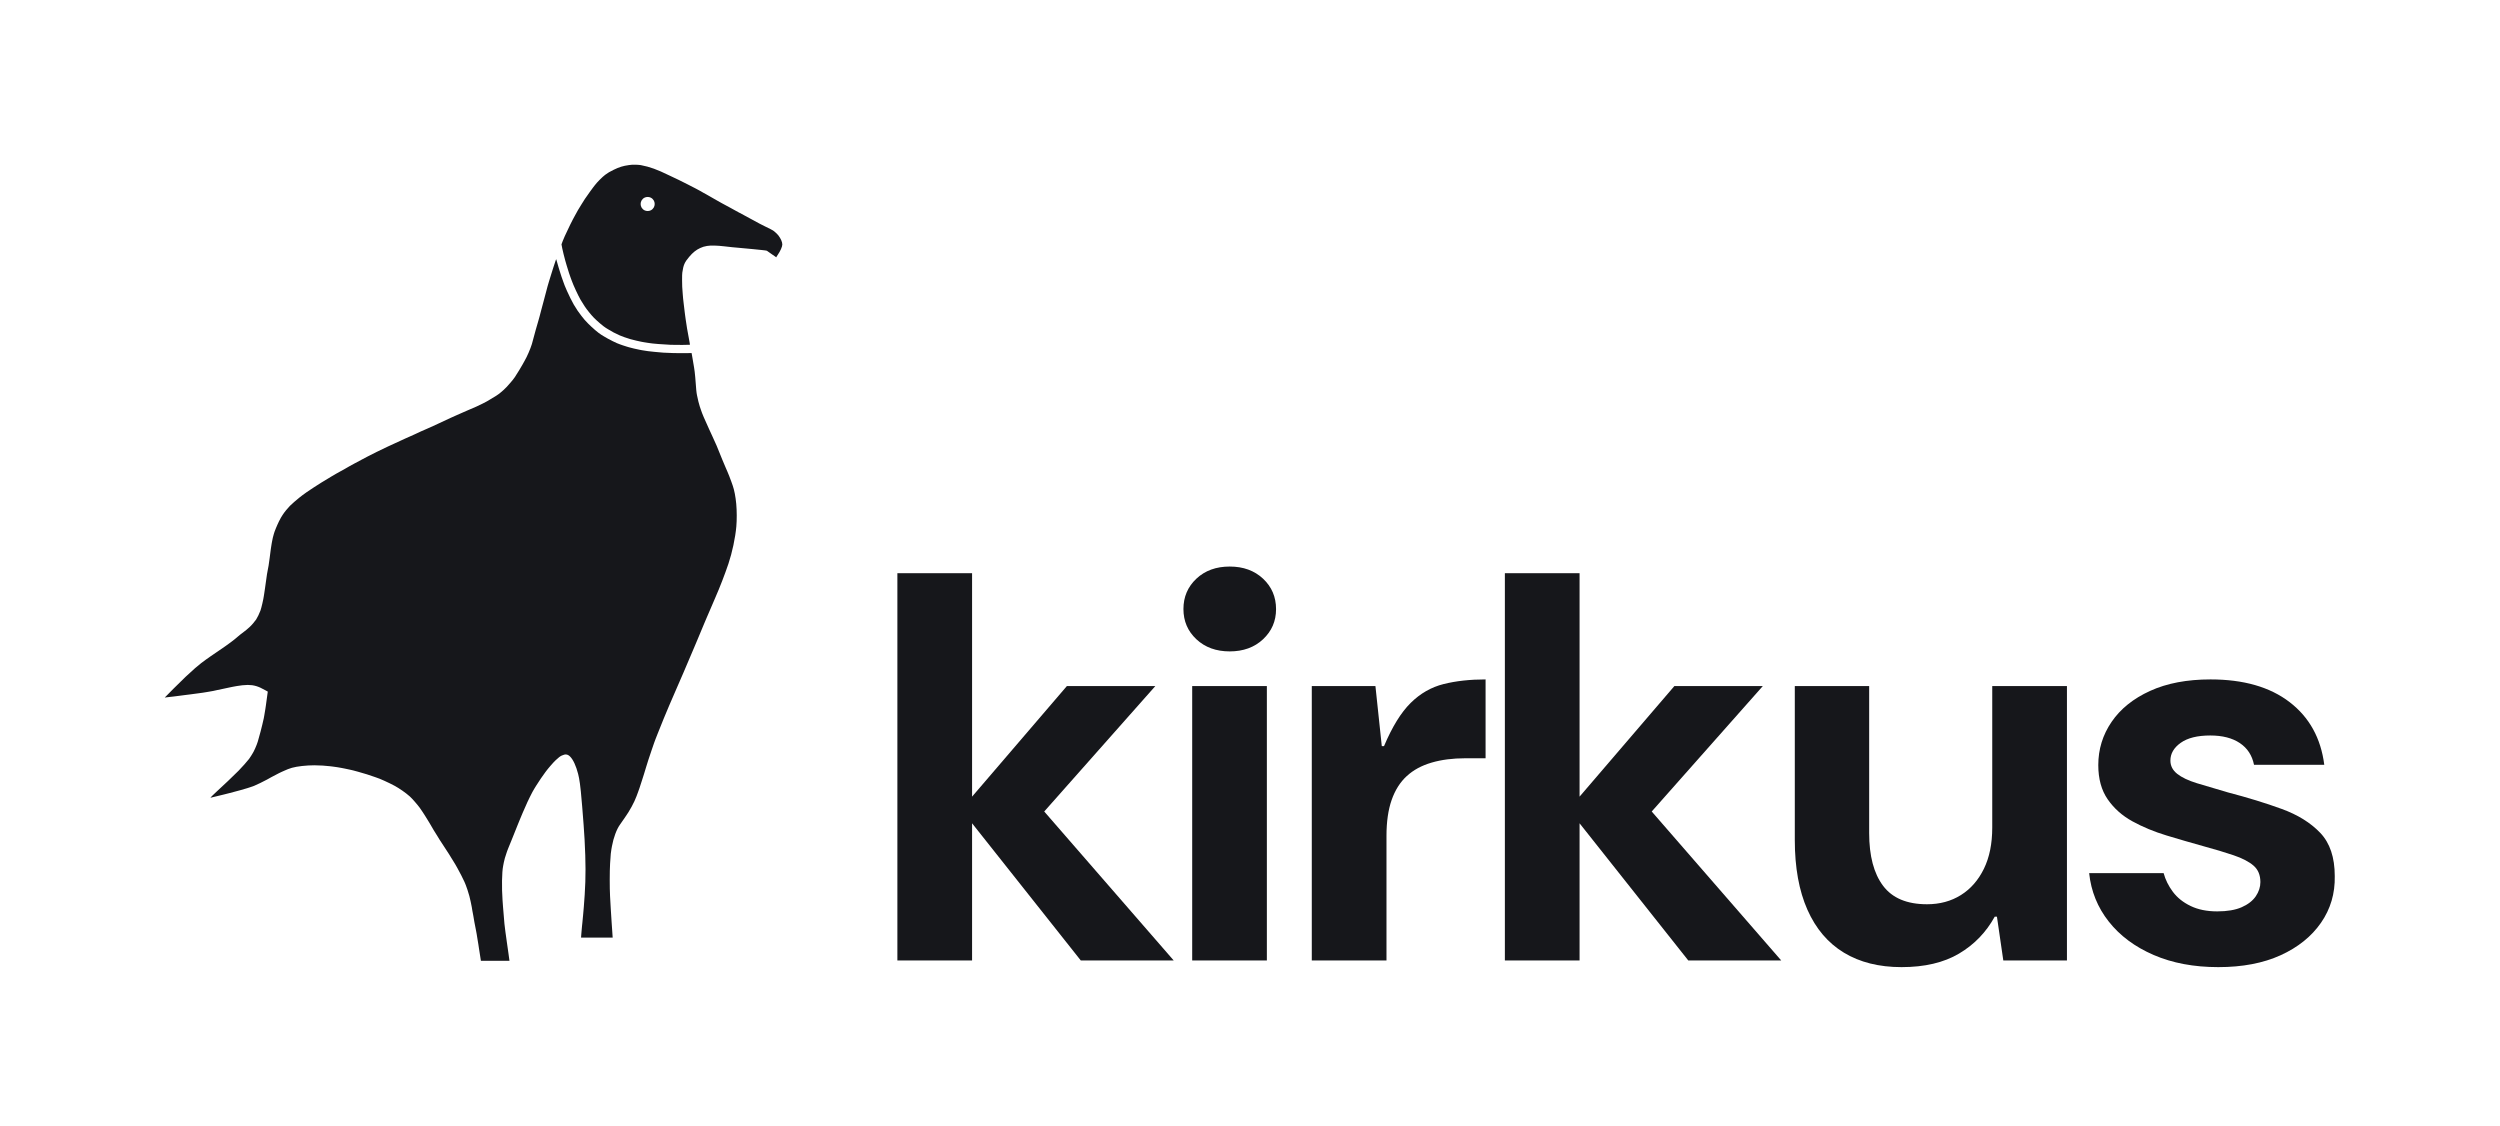
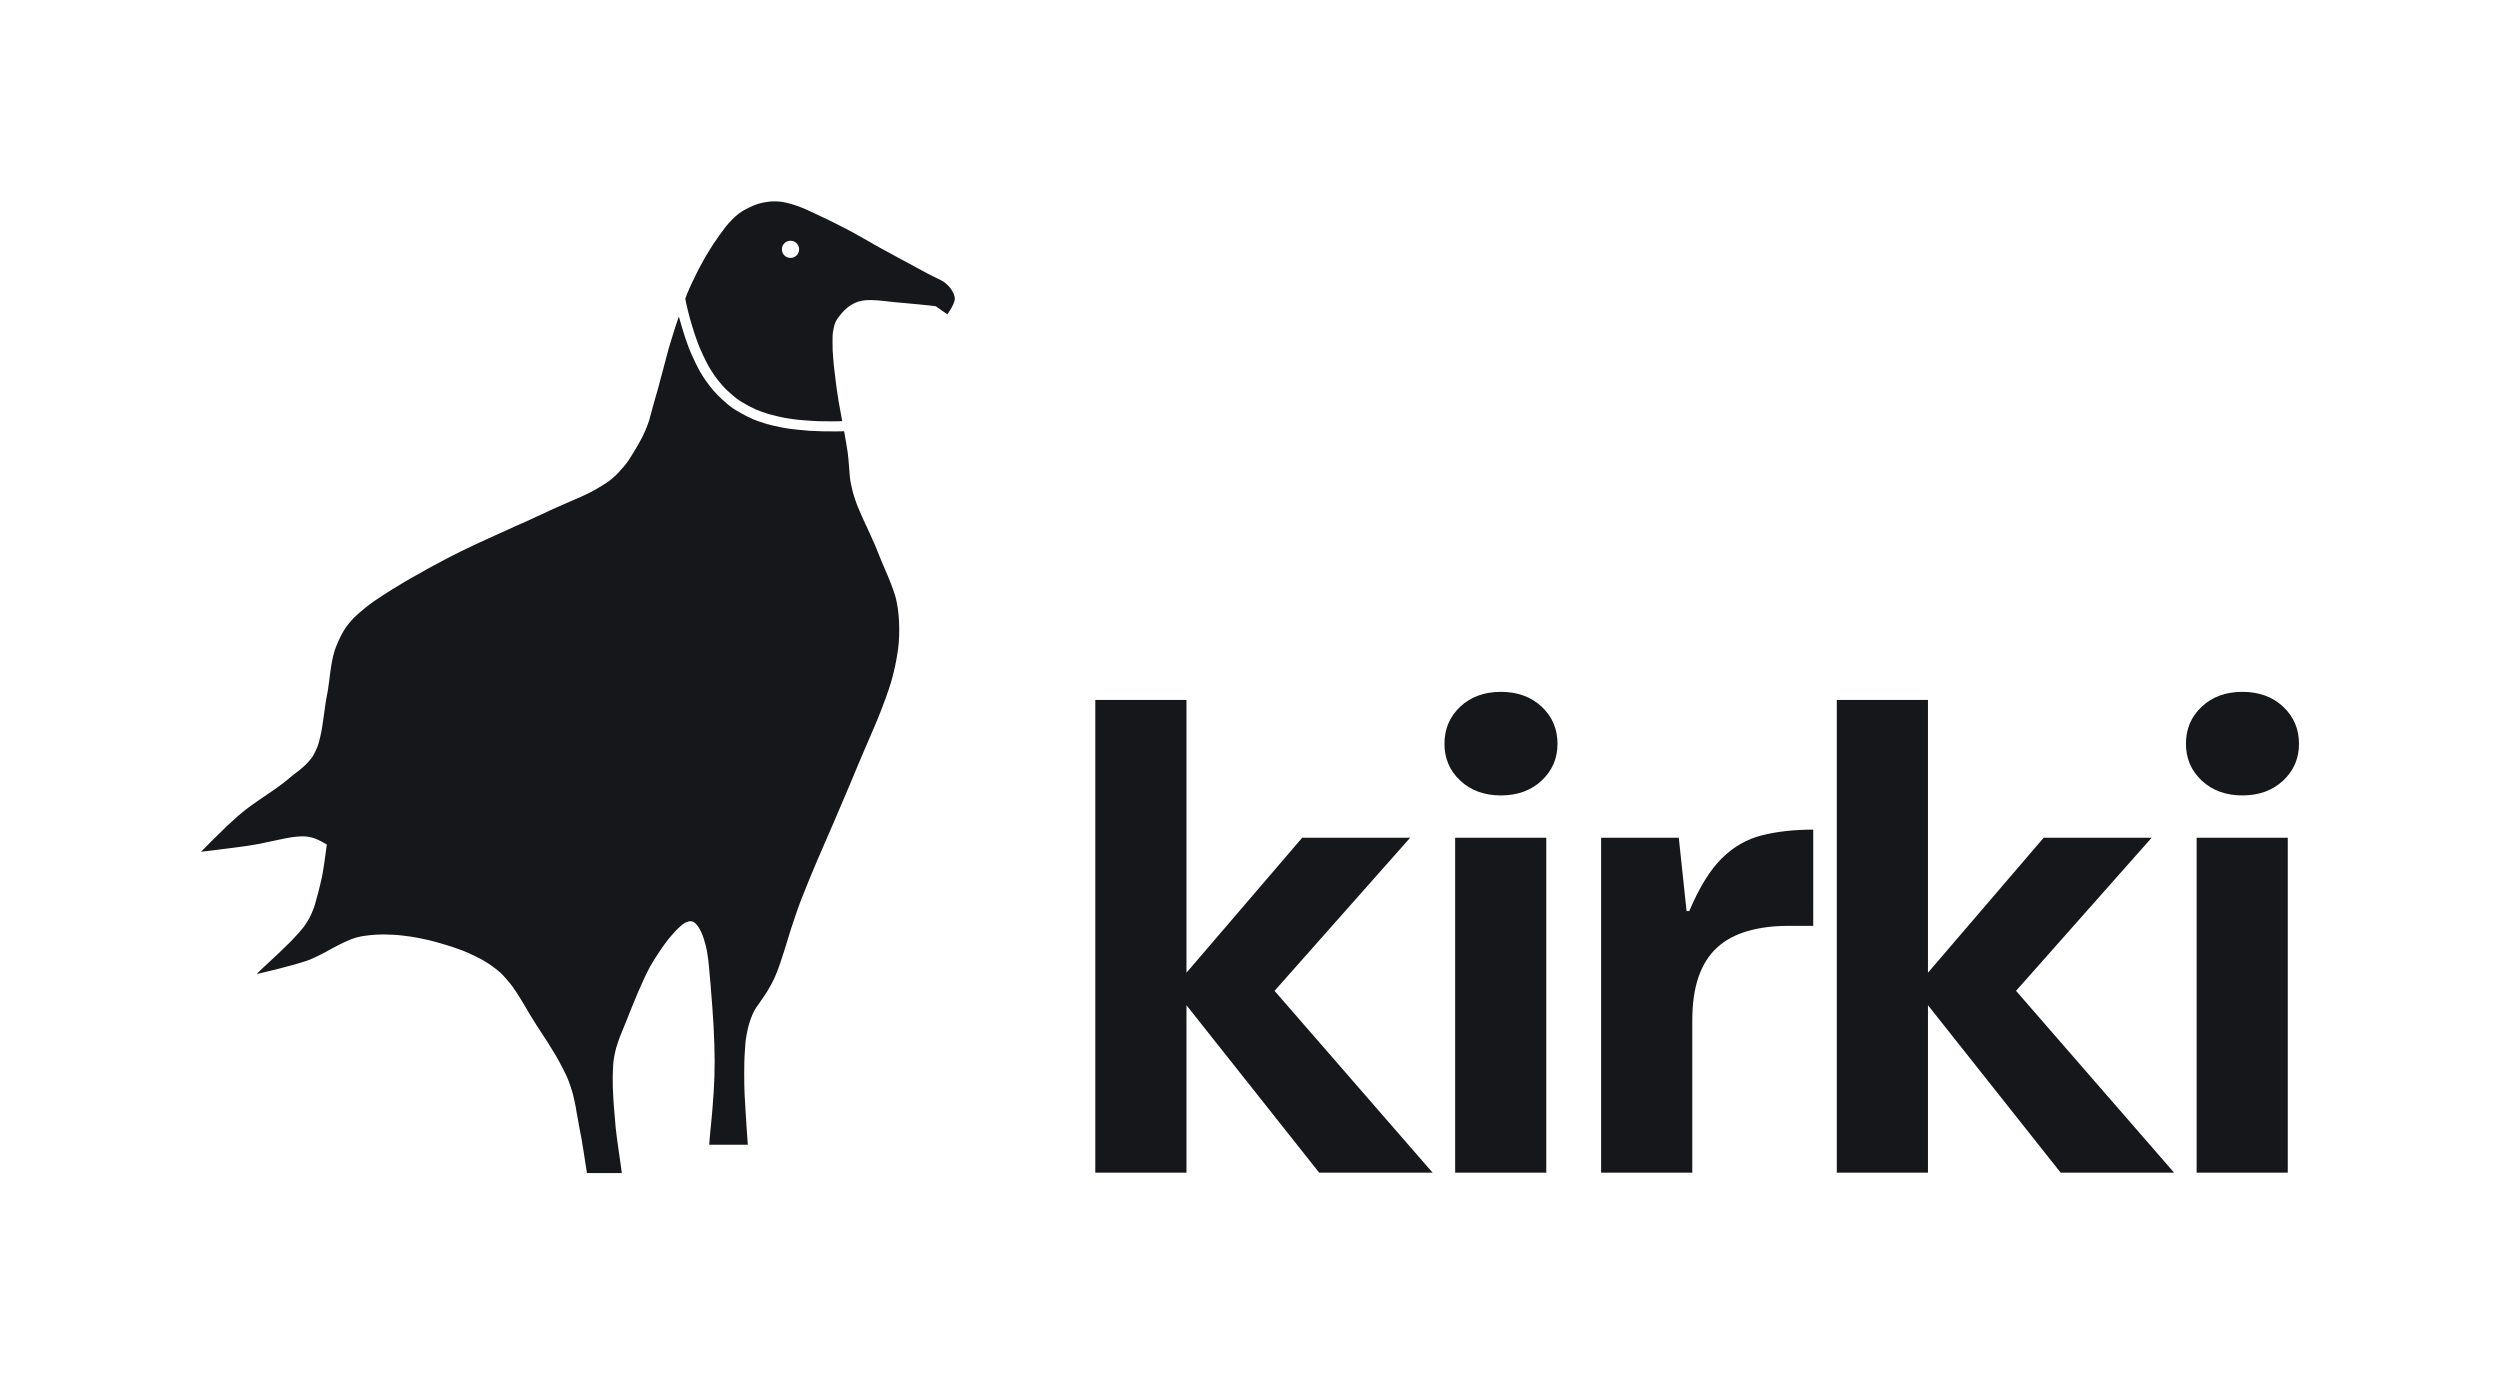
- <svg xmlns="http://www.w3.org/2000/svg" width="911" height="410" viewBox="0 0 910.99 410.00">
+ <svg xmlns="http://www.w3.org/2000/svg" width="746" height="410" viewBox="0 0 746.37 410.00">
  <g transform="translate(60.00 60.00) scale(0.2724)">
    <path d="M422.91,1064.19C422.10,1058.63 421.66,1055.79 421.33,1054.12C421.12,1053.03 420.74,1050.61 420.49,1048.75C420.24,1046.89 419.86,1044.33 419.64,1043.06C418.86,1038.45 418.47,1036.08 418.12,1033.88C417.93,1032.64 417.60,1030.56 417.39,1029.25C417.19,1027.94 416.74,1025.53 416.39,1023.88C415.38,1019.05 414.74,1015.77 414.37,1013.50C414.18,1012.33 413.84,1010.36 413.62,1009.12C413.40,1007.89 413.07,1005.92 412.88,1004.75C412.70,1003.58 412.41,1002.06 412.25,1001.38C412.09,1000.69 411.79,999.11 411.59,997.88C411.39,996.64 411.08,994.67 410.89,993.50C410.40,990.49 408.40,981.32 407.62,978.50C406.16,973.23 403.89,966.26 402.83,963.78C402.21,962.33 401.37,960.31 400.96,959.28C400.04,956.95 393.69,944.57 391.51,940.83C390.61,939.29 389.37,937.10 388.75,935.97C388.13,934.83 386.80,932.66 385.79,931.14C384.78,929.62 383.56,927.64 383.07,926.75C382.58,925.86 381.46,924.03 380.59,922.69C379.71,921.35 378.29,919.15 377.42,917.81C376.55,916.47 375.10,914.25 374.21,912.88C373.32,911.50 371.82,909.19 370.88,907.75C369.95,906.31 368.65,904.34 368.00,903.38C367.35,902.41 366.56,901.12 366.25,900.50C365.94,899.88 365.32,898.87 364.87,898.25C363.52,896.38 356.81,885.25 354.55,881.12C353.79,879.75 352.25,877.22 351.12,875.50C349.99,873.78 348.83,871.92 348.55,871.36C348.02,870.31 342.99,862.74 341.19,860.28C337.93,855.84 330.88,847.80 327.96,845.19C322.52,840.33 314.04,834.40 307.35,830.79C300.09,826.87 286.87,820.89 283.50,820.00C282.88,819.83 281.70,819.42 280.88,819.07C277.88,817.81 263.99,813.45 258.75,812.13C255.79,811.38 252.89,810.60 252.29,810.39C251.70,810.18 250.46,809.88 249.54,809.73C248.62,809.58 246.58,809.13 245.00,808.75C243.42,808.36 241.28,807.91 240.25,807.75C239.22,807.59 237.76,807.31 237.00,807.12C235.21,806.69 226.63,805.34 224.38,805.14C223.41,805.05 221.89,804.88 221.00,804.74C216.88,804.12 206.46,803.50 200.30,803.50C189.54,803.50 177.31,804.86 170.22,806.85C167.38,807.64 162.38,809.55 159.96,810.77C158.89,811.31 157.25,812.04 156.32,812.39C155.39,812.74 153.89,813.45 153.00,813.98C152.11,814.50 150.08,815.56 148.50,816.33C146.92,817.10 144.28,818.49 142.62,819.41C140.97,820.33 138.44,821.74 137.00,822.55C132.90,824.84 123.01,829.65 119.66,830.98C117.99,831.64 115.56,832.50 114.25,832.88C112.94,833.26 111.31,833.79 110.62,834.06C108.94,834.72 93.70,838.94 86.88,840.63C83.85,841.38 80.31,842.27 79.00,842.62C77.69,842.96 74.49,843.74 71.88,844.35C63.32,846.35 61.88,846.70 61.38,846.88C60.66,847.15 65.25,842.51 69.38,838.80C76.85,832.09 93.29,816.44 98.89,810.72C103.57,805.93 110.47,798.18 112.90,794.97C113.91,793.63 115.15,791.77 115.66,790.83C116.17,789.89 116.95,788.62 117.39,788.00C119.24,785.40 123.09,776.71 124.54,771.88C126.16,766.42 127.67,761.01 128.33,758.25C128.67,756.81 129.70,752.70 130.61,749.12C131.51,745.55 132.37,741.84 132.52,740.88C132.66,739.91 132.95,738.34 133.16,737.38C133.60,735.39 134.06,732.60 134.75,727.88C135.01,726.09 135.34,723.84 135.49,722.88C135.63,721.91 136.03,718.93 136.38,716.25C136.73,713.57 137.17,710.36 137.36,709.12C137.90,705.72 137.98,704.75 137.72,704.75C137.59,704.75 135.92,703.85 134.01,702.76C125.49,697.86 119.23,696.01 111.21,696.00C107.29,696.00 100.48,696.69 96.50,697.49C95.19,697.76 92.94,698.16 91.50,698.39C90.06,698.61 87.81,699.08 86.50,699.42C85.19,699.76 81.26,700.60 77.77,701.28C74.27,701.96 70.84,702.68 70.14,702.88C68.41,703.38 61.96,704.66 60.12,704.88C59.30,704.97 57.61,705.26 56.38,705.52C55.14,705.77 52.78,706.16 51.12,706.37C49.47,706.57 47.00,706.92 45.62,707.13C44.25,707.34 41.27,707.74 39.00,708.01C36.73,708.28 34.71,708.56 34.50,708.62C34.29,708.68 32.94,708.85 31.50,708.99C30.06,709.13 27.75,709.42 26.38,709.63C25.00,709.84 22.47,710.17 20.75,710.37C19.03,710.57 15.09,711.07 12.00,711.48C8.91,711.89 5.85,712.23 5.21,712.24C4.57,712.25 3.17,712.42 2.10,712.62C1.03,712.83 0.12,712.95 0.07,712.91C-0.07,712.76 22.37,690.44 28.14,685.00C32.63,680.76 38.58,675.34 40.65,673.59C47.88,667.50 50.78,665.20 55.00,662.24C56.58,661.13 59.45,659.11 61.38,657.74C63.30,656.38 68.76,652.65 73.50,649.46C83.91,642.46 93.30,635.49 97.51,631.64C99.04,630.24 102.04,627.87 105.89,625.00C108.47,623.08 109.22,622.46 113.68,618.50C116.16,616.30 120.37,611.42 122.42,608.38C123.97,606.08 126.74,600.31 128.19,596.38C129.35,593.23 132.20,580.93 132.63,577.25C132.72,576.49 133.00,574.69 133.25,573.25C133.51,571.81 133.95,568.83 134.24,566.62C134.53,564.42 134.88,561.89 135.02,561.00C135.25,559.53 135.96,554.53 136.88,547.88C137.07,546.50 137.57,543.77 137.99,541.80C138.80,538.01 139.31,534.91 139.88,530.25C140.07,528.67 140.34,526.76 140.48,526.00C140.62,525.24 140.91,522.94 141.13,520.88C141.35,518.81 141.63,516.67 141.75,516.12C141.87,515.58 142.09,513.97 142.25,512.55C142.40,511.13 142.74,508.99 142.99,507.80C143.25,506.60 143.53,505.01 143.63,504.25C143.88,502.25 145.38,495.87 146.01,494.12C146.31,493.30 146.75,491.89 147.00,491.00C147.25,490.11 148.03,488.08 148.75,486.50C149.46,484.92 150.31,482.92 150.64,482.07C151.32,480.31 154.31,474.25 155.44,472.37C158.68,466.92 161.30,463.36 164.93,459.44C166.10,458.17 167.30,456.81 167.59,456.42C168.26,455.53 178.08,446.94 180.25,445.36C181.14,444.70 182.94,443.30 184.25,442.25C188.81,438.56 208.79,425.52 217.77,420.38C219.50,419.38 221.75,418.02 222.77,417.33C224.46,416.21 233.38,411.15 241.25,406.87C242.97,405.94 245.50,404.47 246.88,403.62C248.25,402.77 251.57,400.95 254.25,399.58C259.64,396.82 264.44,394.27 270.57,390.89C274.38,388.80 292.16,380.03 298.50,377.12C300.08,376.39 303.62,374.77 306.38,373.50C309.12,372.23 313.29,370.32 315.62,369.25C317.96,368.19 320.89,366.83 322.12,366.25C323.36,365.67 326.29,364.37 328.64,363.37C330.98,362.37 333.74,361.13 334.76,360.61C337.67,359.14 347.75,354.59 351.62,353.00C353.55,352.22 356.93,350.70 359.12,349.64C361.32,348.57 364.98,346.88 367.25,345.88C372.10,343.73 378.95,340.54 382.12,338.94C383.36,338.32 387.02,336.68 390.25,335.30C393.48,333.92 397.25,332.26 398.62,331.61C400.00,330.96 402.42,329.90 404.00,329.25C410.34,326.62 413.53,325.24 416.88,323.69C423.21,320.75 428.84,317.95 431.25,316.55C442.36,310.12 447.18,306.98 449.99,304.35C450.89,303.50 452.36,302.23 453.25,301.52C455.13,300.03 459.94,294.94 462.68,291.54C463.72,290.25 465.12,288.57 465.81,287.79C466.49,287.01 467.67,285.42 468.43,284.25C472.08,278.67 477.34,270.05 478.89,267.12C479.83,265.34 481.11,263.02 481.74,261.98C484.63,257.15 489.33,246.28 491.24,240.00C491.93,237.71 494.59,227.91 496.36,221.12C497.06,218.41 497.81,215.81 499.91,208.81C500.78,205.88 501.50,203.34 501.50,203.16C501.50,202.97 502.46,199.29 503.64,194.98C504.81,190.66 506.40,184.76 507.15,181.88C512.09,163.04 513.45,158.06 514.24,155.88C514.64,154.78 515.89,150.72 517.02,146.88C518.15,143.03 519.44,138.92 519.88,137.75C520.33,136.58 521.34,133.52 522.14,130.94C522.94,128.36 523.67,126.33 523.77,126.44C523.86,126.54 524.52,128.80 525.24,131.46C525.95,134.12 526.76,136.93 527.04,137.71C527.31,138.49 528.03,140.81 528.63,142.88C529.82,146.91 531.53,152.00 533.38,157.00C534.02,158.72 534.80,160.86 535.12,161.75C536.01,164.25 539.77,172.55 542.64,178.38C546.10,185.39 548.02,188.74 552.47,195.46C553.08,196.38 555.38,199.49 557.58,202.38C560.68,206.43 562.68,208.73 566.36,212.47C572.18,218.38 580.28,225.29 584.00,227.51C584.62,227.88 586.08,228.77 587.25,229.50C593.72,233.53 605.22,239.26 609.00,240.35C609.76,240.57 611.56,241.20 613.00,241.76C614.44,242.31 616.74,243.05 618.11,243.40C619.48,243.75 620.80,244.14 621.04,244.27C621.66,244.60 633.53,247.40 635.25,247.62C636.01,247.72 637.52,248.00 638.62,248.25C639.73,248.50 641.85,248.84 643.35,249.00C644.85,249.17 646.39,249.40 646.78,249.51C647.53,249.72 661.28,251.07 667.12,251.50C673.98,252.00 687.50,252.31 696.14,252.17L704.91,252.02L706.21,259.57C708.41,272.37 708.51,273.01 709.01,277.00C709.28,279.13 709.62,282.34 709.75,284.12C711.16,302.84 711.30,304.21 712.15,308.62C713.14,313.77 714.91,320.88 715.80,323.38C716.35,324.89 717.05,326.97 717.37,328.00C717.98,330.01 719.63,334.31 721.12,337.75C725.17,347.12 726.05,349.09 728.53,354.32C729.89,357.18 731.00,359.59 731.00,359.67C731.00,359.76 731.83,361.58 732.85,363.72C737.01,372.51 739.98,379.45 743.73,389.12C744.79,391.88 745.87,394.52 746.12,395.00C746.58,395.88 748.12,399.52 750.66,405.73C751.42,407.58 752.35,409.71 752.73,410.48C753.52,412.07 756.77,420.37 758.07,424.12C758.55,425.50 759.35,427.75 759.84,429.12C761.97,435.05 763.74,444.18 764.62,453.82C765.46,463.11 765.51,475.12 764.74,483.99C763.42,499.03 759.25,518.71 754.16,533.88C749.53,547.70 742.31,566.35 736.81,578.75C735.44,581.84 732.72,588.20 730.76,592.88C728.80,597.55 726.54,602.78 725.74,604.50C724.94,606.22 723.03,610.72 721.49,614.50C719.96,618.28 718.10,622.73 717.37,624.38C716.63,626.02 715.23,629.40 714.24,631.88C713.26,634.35 711.61,638.29 710.57,640.62C709.53,642.96 707.36,648.08 705.74,652.00C704.12,655.92 701.82,661.32 700.62,664.00C699.42,666.68 697.84,670.39 697.11,672.25C696.38,674.11 694.92,677.54 693.87,679.88C692.82,682.21 690.61,687.27 688.97,691.12C687.32,694.98 685.37,699.48 684.63,701.12C682.52,705.80 678.84,714.29 677.37,717.88C676.64,719.66 675.62,722.02 675.11,723.12C673.14,727.39 662.54,753.24 659.37,761.50C658.24,764.46 657.00,767.61 656.62,768.50C656.24,769.39 655.39,771.70 654.73,773.62C654.08,775.55 652.51,780.11 651.25,783.75C648.73,791.03 644.93,802.70 644.25,805.25C643.78,807.03 642.50,811.21 641.01,815.88C640.48,817.52 639.26,821.35 638.29,824.38C635.33,833.64 634.62,835.76 633.39,839.00C632.74,840.72 631.77,843.35 631.23,844.84C628.22,853.11 621.84,864.80 615.54,873.57C614.33,875.25 612.60,877.75 611.68,879.12C610.76,880.50 609.63,882.13 609.17,882.75C604.73,888.75 600.38,900.37 598.37,911.62C598.15,912.86 597.81,914.72 597.62,915.75C596.90,919.63 596.70,921.73 595.85,935.12C595.24,944.58 595.22,967.89 595.81,978.50C596.05,982.83 596.48,990.54 596.77,995.62C597.05,1000.71 597.56,1008.70 597.90,1013.38C598.24,1018.05 598.63,1023.62 598.76,1025.75C598.89,1027.88 599.07,1030.61 599.16,1031.81L599.32,1034.00L578.17,1034.00L557.02,1034.00L557.15,1031.94C557.22,1030.80 557.44,1028.13 557.64,1026.00C557.83,1023.87 558.11,1020.72 558.26,1019.00C558.40,1017.28 558.63,1015.20 558.75,1014.38C558.87,1013.55 559.10,1011.24 559.24,1009.25C559.39,1007.26 559.62,1004.84 559.75,1003.88C559.89,1002.91 560.11,1000.33 560.26,998.12C560.40,995.92 560.62,993.28 560.76,992.25C560.89,991.22 561.40,984.19 561.89,976.62C563.40,953.24 563.36,933.51 561.73,902.75C560.63,881.99 556.44,831.71 555.50,828.00C555.38,827.52 555.21,826.45 555.12,825.62C554.85,823.01 553.98,818.49 553.08,815.00C550.33,804.26 546.50,795.97 542.39,791.86C539.07,788.54 536.01,788.18 531.06,790.53C529.93,791.07 528.41,792.02 527.69,792.64C523.54,796.19 522.25,797.39 519.93,799.88C518.51,801.39 516.58,803.58 515.63,804.75C514.68,805.92 513.41,807.44 512.80,808.12C512.19,808.81 511.35,809.87 510.92,810.50C510.50,811.12 509.73,812.13 509.22,812.75C507.42,814.91 499.61,826.40 497.00,830.74C496.24,831.99 495.11,833.83 494.49,834.82C492.90,837.34 491.32,840.29 488.31,846.38C485.85,851.35 484.96,853.29 481.97,860.19C481.26,861.80 479.96,864.76 479.06,866.75C478.17,868.74 477.01,871.50 476.49,872.88C475.97,874.25 475.15,876.22 474.68,877.25C474.21,878.28 473.17,880.81 472.38,882.88C470.70,887.25 467.52,895.19 465.87,899.12C465.23,900.64 464.28,903.00 463.75,904.38C462.34,908.03 460.70,912.04 459.52,914.75C458.95,916.06 458.32,917.69 458.13,918.38C457.94,919.06 457.43,920.58 457.00,921.75C455.64,925.43 454.29,930.25 453.63,933.75C453.28,935.61 452.88,937.69 452.75,938.38C451.11,946.54 450.78,967.00 451.99,984.00C452.13,985.86 452.41,989.85 452.63,992.88C453.16,1000.25 454.21,1012.87 454.52,1015.50C454.66,1016.67 454.94,1018.97 455.14,1020.62C455.35,1022.28 455.68,1024.98 455.88,1026.63C456.08,1028.29 456.36,1030.25 456.50,1031.00C456.64,1031.75 456.87,1033.37 457.00,1034.62C457.14,1035.86 457.47,1038.28 457.74,1040.00C458.30,1043.52 459.36,1050.99 459.90,1055.12C460.58,1060.43 461.02,1063.63 461.15,1064.31L461.29,1065.00L442.16,1065.00L423.02,1065.00L422.91,1064.19Z" fill="#16171b" />
    <path d="M677.00,241.00C668.75,240.71 650.79,239.26 649.01,238.75C648.63,238.64 647.10,238.42 645.60,238.25C644.10,238.09 641.98,237.75 640.88,237.50C639.77,237.25 638.26,236.97 637.50,236.87C635.93,236.67 626.26,234.36 622.88,233.38C618.50,232.11 611.55,229.67 608.88,228.46C601.96,225.33 598.42,223.47 593.25,220.25C592.08,219.52 590.73,218.69 590.25,218.41C587.05,216.50 578.77,209.48 574.11,204.72C570.53,201.06 564.81,193.98 561.98,189.71C559.55,186.05 557.80,183.26 556.30,180.63C552.90,174.68 546.63,161.11 544.52,155.12C543.94,153.47 543.24,151.56 542.96,150.88C542.10,148.70 539.82,141.75 538.87,138.38C538.37,136.60 537.85,134.94 537.73,134.70C537.44,134.16 534.23,122.36 533.62,119.62C533.38,118.53 532.63,115.26 531.95,112.38C531.27,109.49 530.77,106.90 530.84,106.62C531.10,105.54 533.39,99.82 535.25,95.62C539.04,87.06 545.89,73.24 549.13,67.62C549.85,66.39 550.74,64.76 551.12,64.00C552.00,62.24 552.78,60.93 557.20,53.75C561.69,46.47 563.09,44.32 565.58,41.01C566.65,39.58 567.71,38.06 567.92,37.64C568.14,37.22 568.95,36.09 569.74,35.12C570.53,34.16 571.32,33.09 571.49,32.75C571.67,32.41 572.45,31.34 573.23,30.38C574.00,29.41 574.97,28.17 575.37,27.62C578.17,23.80 585.72,16.20 589.35,13.55C593.31,10.65 594.98,9.67 600.75,6.83C608.01,3.26 613.16,1.67 621.00,0.58C625.10,0.01 626.16,-0.04 630.28,0.08C632.93,0.16 635.85,0.40 637.03,0.63C649.08,2.95 658.51,6.36 674.49,14.16C677.73,15.75 680.90,17.25 681.55,17.51C685.17,18.96 712.93,33.05 717.44,35.72C718.16,36.15 719.34,36.85 720.06,37.27C720.78,37.70 722.95,38.89 724.88,39.92C726.80,40.95 729.22,42.33 730.25,42.99C731.28,43.65 734.83,45.68 738.12,47.50C741.42,49.32 744.69,51.16 745.38,51.58C746.65,52.37 749.43,53.87 757.41,58.07C759.90,59.38 762.58,60.86 763.35,61.35C764.13,61.85 765.91,62.83 767.32,63.53C768.72,64.23 770.83,65.34 772.00,65.99C775.46,67.94 780.12,70.46 784.25,72.63C790.32,75.82 795.32,78.53 796.00,79.00C796.34,79.23 799.55,80.85 803.12,82.59C810.46,86.17 811.44,86.67 813.82,88.07C815.52,89.07 819.60,92.86 821.13,94.86C824.28,98.99 826.26,103.60 826.25,106.81C826.24,109.69 823.60,115.67 820.21,120.53C819.57,121.43 818.84,122.59 818.58,123.09L818.11,124.00L817.37,123.39C816.42,122.60 812.85,120.13 811.89,119.60C811.49,119.37 810.48,118.66 809.64,118.02C808.81,117.38 807.67,116.59 807.12,116.26C806.58,115.94 806.00,115.52 805.84,115.32C805.65,115.10 804.44,114.85 802.46,114.62C800.76,114.43 798.87,114.22 798.25,114.15C797.63,114.08 795.89,113.90 794.38,113.75C792.86,113.60 789.54,113.26 787.00,113.00C778.37,112.09 770.57,111.37 766.75,111.12C763.58,110.92 755.86,110.13 748.50,109.24C738.92,108.10 730.24,107.91 725.48,108.76C721.67,109.43 719.64,110.05 716.49,111.49C711.03,113.97 706.56,117.53 701.79,123.18C695.44,130.69 693.97,134.05 692.45,144.50C692.25,145.86 692.15,149.41 692.17,154.38C692.19,161.66 692.35,165.16 692.98,172.38C693.12,174.03 693.37,176.95 693.52,178.88C693.67,180.80 693.95,183.28 694.14,184.39C694.33,185.49 694.72,188.76 695.01,191.64C695.29,194.52 695.63,197.32 695.75,197.88C695.86,198.43 696.09,200.13 696.24,201.66C696.39,203.20 696.72,205.62 696.98,207.04C697.24,208.46 697.52,210.36 697.62,211.25C697.86,213.58 699.71,224.62 700.12,226.25C700.32,227.01 700.82,229.76 701.24,232.38C701.66,234.99 702.19,237.94 702.42,238.93C702.65,239.93 702.75,240.83 702.65,240.93C702.39,241.20 683.88,241.24 677.00,241.00ZM650.27,61.11C657.30,57.55 657.29,47.69 650.26,44.13C647.85,42.91 644.40,42.91 641.98,44.14C634.95,47.70 634.96,57.56 641.99,61.12C644.40,62.34 647.85,62.34 650.27,61.11Z" fill="#16171b" fill-rule="evenodd" />
  </g>
  <g transform="translate(317.93 350.00)">
    <path d="M75.91 0.00 32.29 -55.04 70.84 -100.00H103.07L53.18 -43.67L53.07 -65.23L109.77 0.00H75.91ZM9.07 0.00V-141.13H36.29V0.00H9.07Z" fill="#16171b" />
    <path d="M116.50 0.00V-100.00H143.71V0.00H116.50ZM130.17 -112.63Q122.76 -112.63 118.03 -117.05Q113.31 -121.46 113.31 -128.07Q113.31 -134.68 118.02 -139.12Q122.73 -143.55 130.17 -143.55Q137.60 -143.55 142.33 -139.12Q147.06 -134.68 147.06 -128.03Q147.06 -121.50 142.33 -117.06Q137.60 -112.63 130.17 -112.63Z" fill="#16171b" />
    <path d="M160.08 0.00V-100.00H183.27L185.59 -78.11H186.40Q190.85 -88.64 196.10 -93.84Q201.36 -99.04 208.12 -100.73Q214.88 -102.42 223.41 -102.42V-73.69H216.02Q209.14 -73.69 203.72 -72.10Q198.30 -70.52 194.68 -67.19Q191.06 -63.87 189.18 -58.49Q187.30 -53.11 187.30 -45.43V0.00H160.08Z" fill="#16171b" />
    <path d="M297.28 0.00 253.66 -55.04 292.21 -100.00H324.44L274.55 -43.67L274.44 -65.23L331.15 0.00H297.28ZM230.44 0.00V-141.13H257.66V0.00H230.44Z" fill="#16171b" />
-     <path d="M374.99 2.42Q362.67 2.42 353.98 -2.85Q345.29 -8.12 340.69 -18.49Q336.09 -28.86 336.09 -43.90V-100.00H363.19V-46.42Q363.19 -33.97 368.25 -27.23Q373.30 -20.49 384.27 -20.49Q391.28 -20.49 396.62 -23.84Q401.95 -27.18 405.00 -33.42Q408.04 -39.65 408.04 -48.42V-100.00H435.26V0.00H412.07L409.75 -15.96H408.94Q404.25 -7.42 395.92 -2.50Q387.59 2.42 374.99 2.42Z" fill="#16171b" />
-     <path d="M490.41 2.42Q477.09 2.42 466.85 -2.01Q456.60 -6.44 450.50 -14.18Q444.40 -21.91 443.35 -31.84H470.49Q471.47 -28.22 473.86 -25.02Q476.25 -21.82 480.32 -19.86Q484.39 -17.89 490.02 -17.89Q495.50 -17.89 498.96 -19.42Q502.41 -20.95 504.08 -23.41Q505.75 -25.88 505.75 -28.57Q505.75 -32.40 503.26 -34.56Q500.76 -36.72 496.02 -38.33Q491.28 -39.94 484.84 -41.69Q478.32 -43.50 471.53 -45.56Q464.75 -47.62 459.14 -50.70Q453.52 -53.78 450.10 -58.74Q446.68 -63.70 446.68 -71.19Q446.68 -79.85 451.53 -86.95Q456.38 -94.05 465.55 -98.23Q474.72 -102.42 487.58 -102.42Q505.64 -102.42 516.41 -94.14Q527.18 -85.87 529.03 -71.30H503.43Q502.39 -76.46 498.27 -79.22Q494.14 -81.99 487.50 -81.99Q480.47 -81.99 476.71 -79.31Q472.96 -76.64 472.96 -72.84Q472.96 -69.99 475.43 -68.02Q477.91 -66.05 482.61 -64.60Q487.30 -63.16 493.91 -61.25Q504.72 -58.43 513.50 -55.23Q522.28 -52.04 527.57 -46.50Q532.85 -40.96 532.85 -30.77Q533.05 -21.26 527.84 -13.75Q522.63 -6.24 513.12 -1.91Q503.60 2.42 490.41 2.42Z" fill="#16171b" />
+     <path d="M337.87 0.00V-100.00H365.08V0.00H337.87ZM351.54 -112.63Q344.13 -112.63 339.40 -117.05Q334.68 -121.46 334.68 -128.07Q334.68 -134.68 339.39 -139.12Q344.10 -143.55 351.54 -143.55Q358.97 -143.55 363.70 -139.12Q368.43 -134.68 368.43 -128.03Q368.43 -121.50 363.70 -117.06Q358.97 -112.63 351.54 -112.63Z" fill="#16171b" />
  </g>
</svg>
